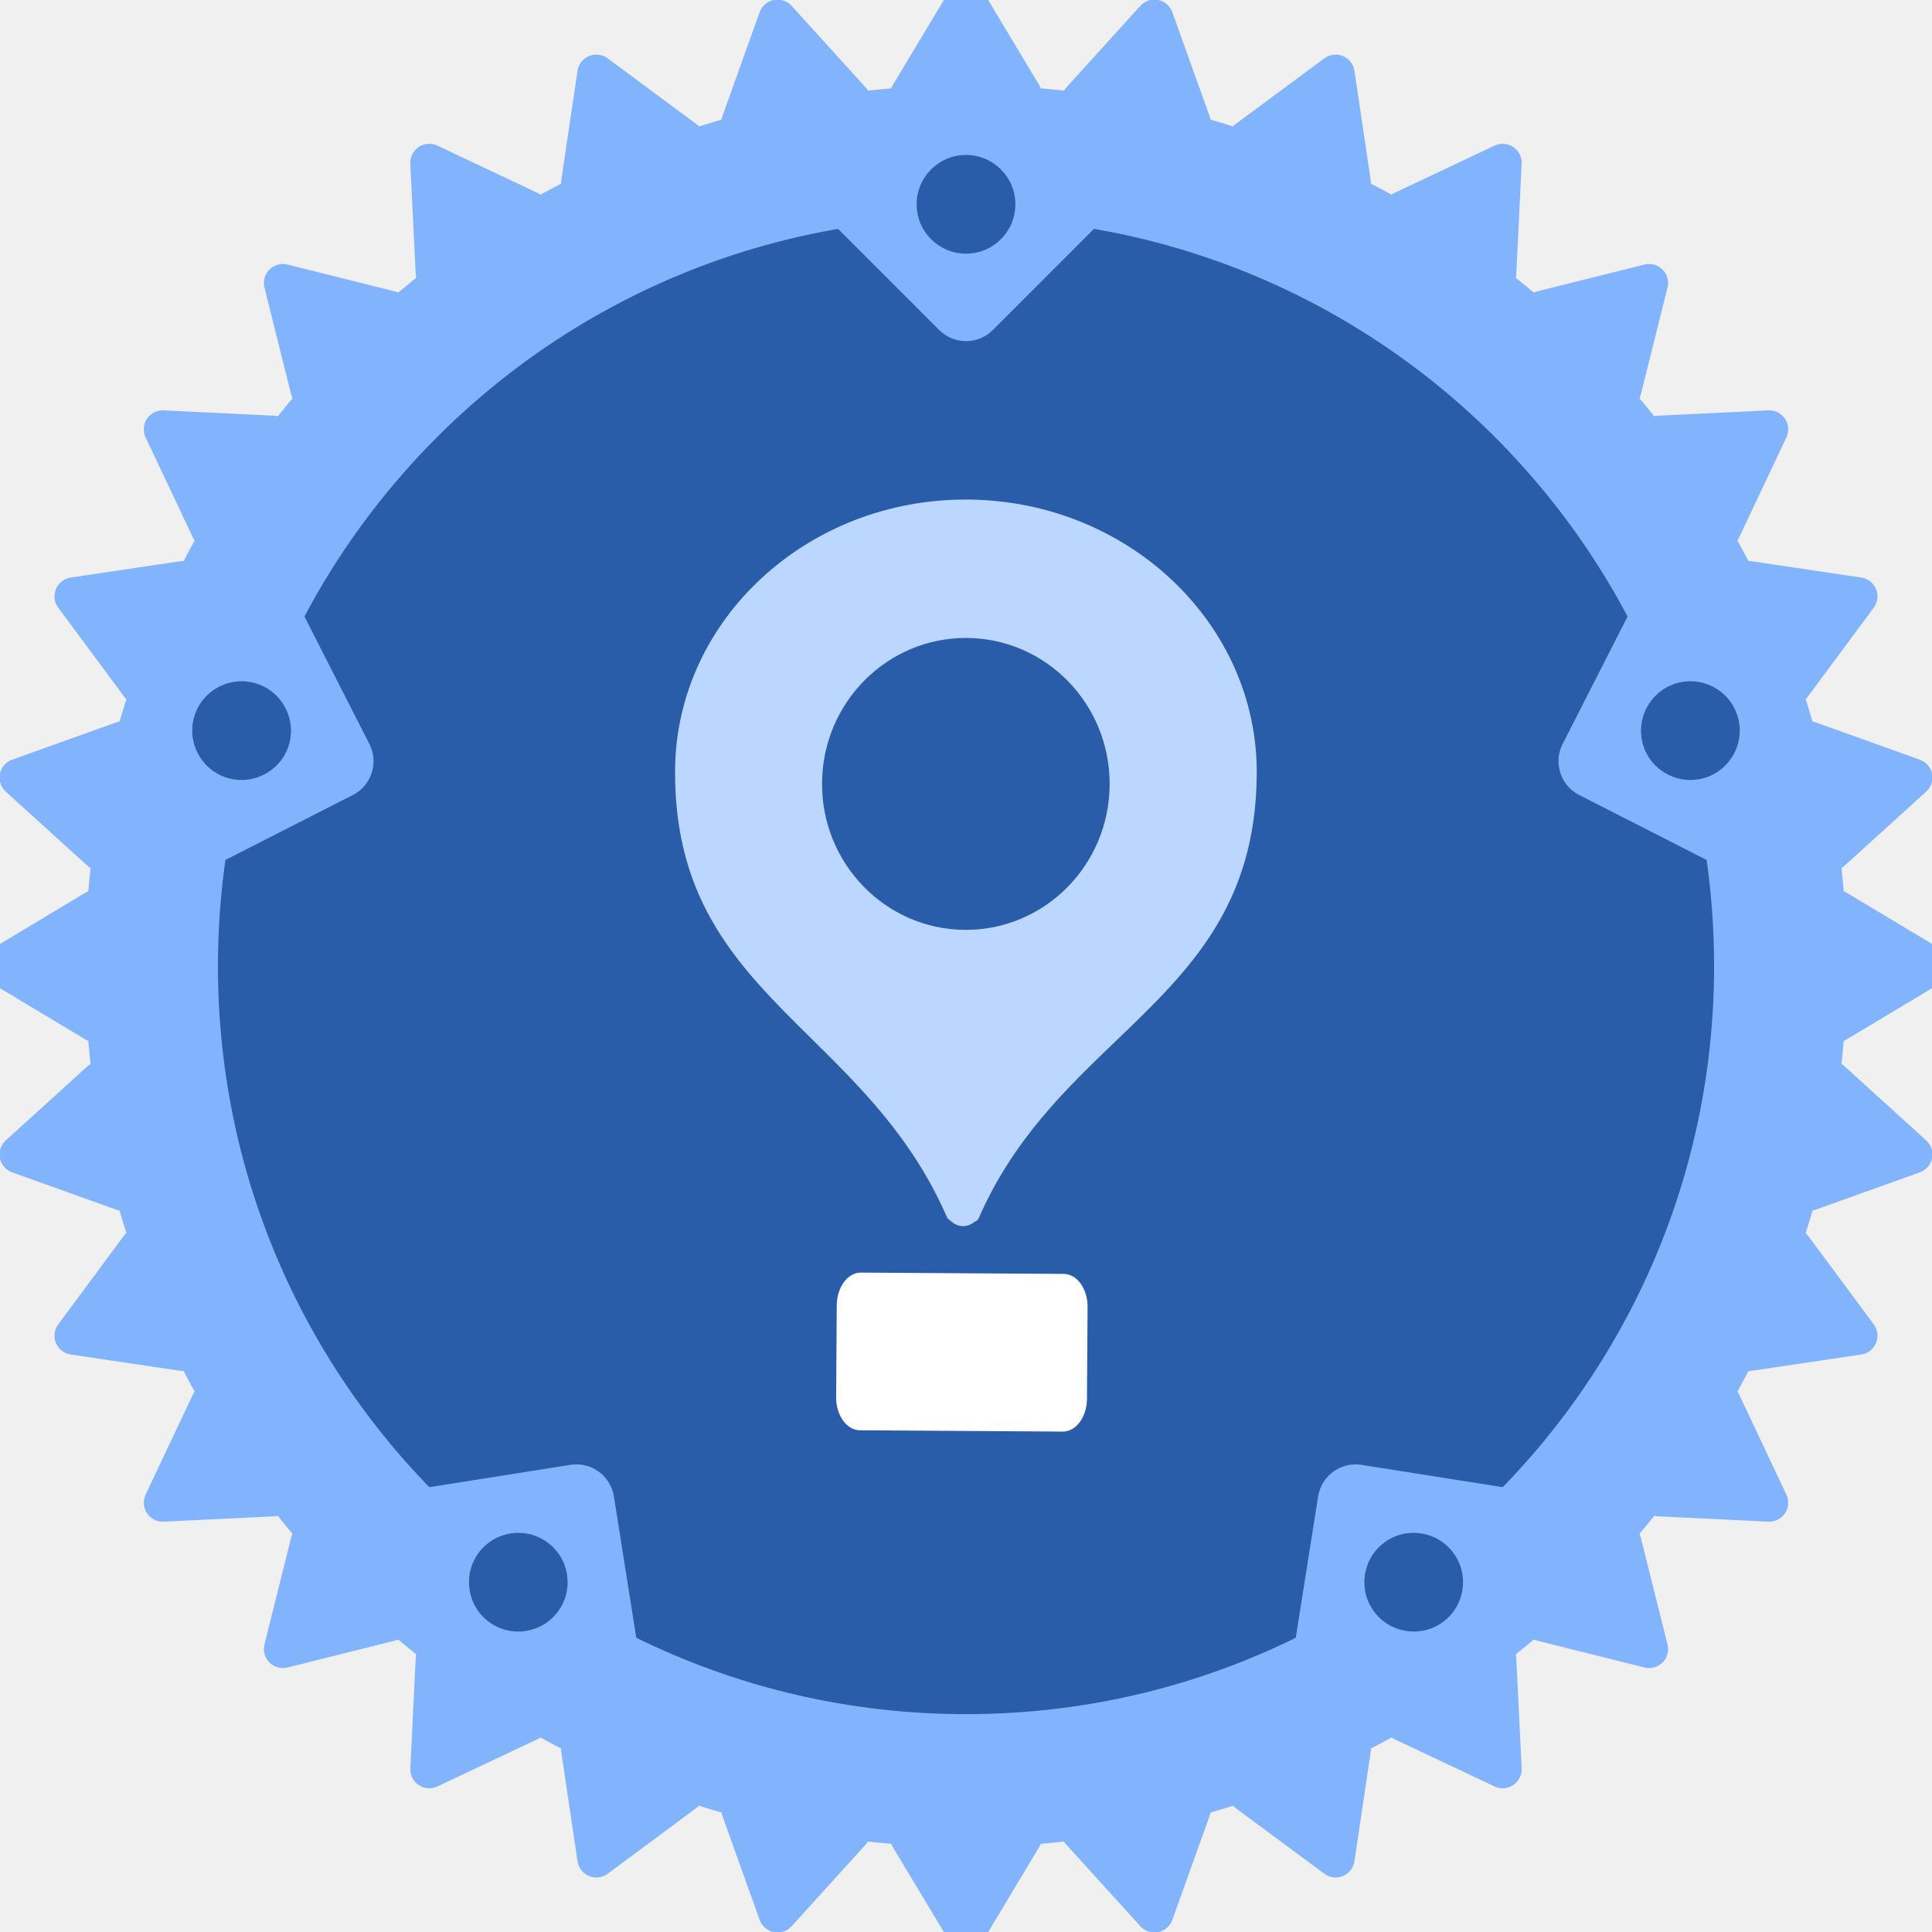
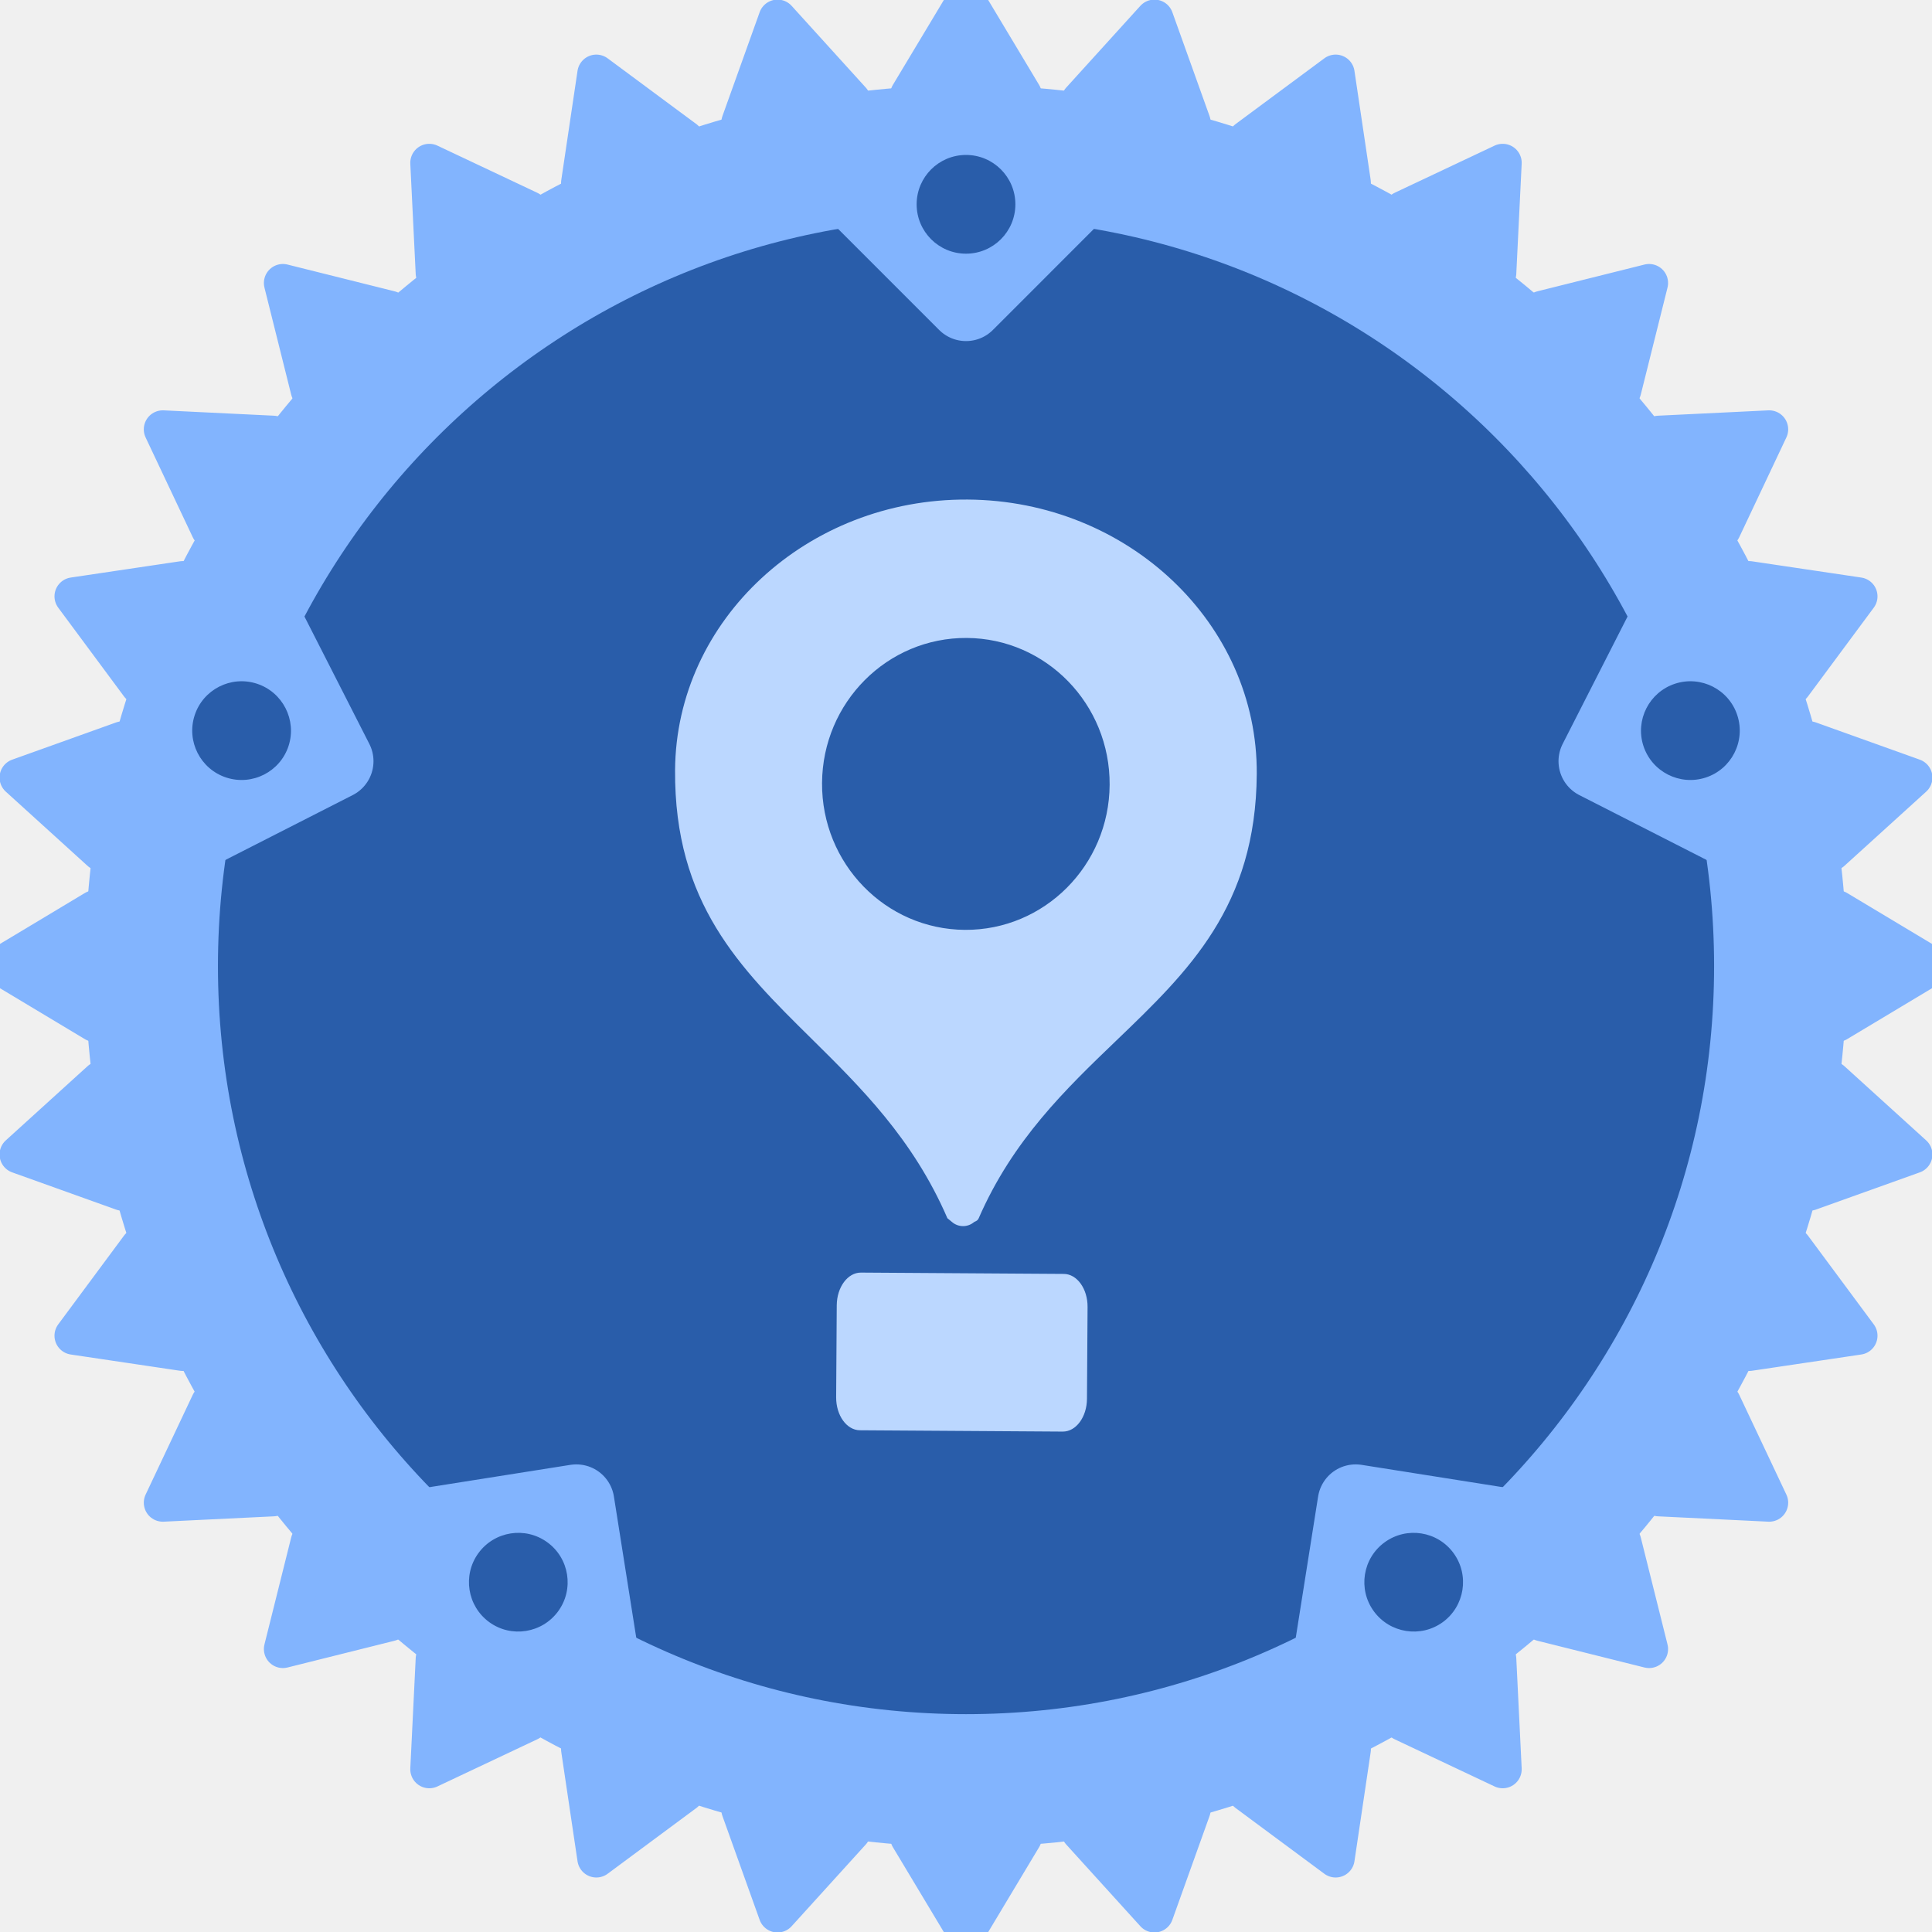
<svg xmlns="http://www.w3.org/2000/svg" width="534" height="534" fill="none" viewBox="0 0 534 534">
  <g clip-path="url(#a)">
    <path fill="#295DAA" d="M267.004 480.873c118.12 0 213.876-95.755 213.876-213.876 0-118.12-95.756-213.876-213.876-213.876-118.121 0-213.877 95.756-213.877 213.876 0 118.121 95.756 213.876 213.877 213.876Z" />
    <path stroke="#82B4FE" stroke-width="36.699" d="M267.006 492.137c124.328 0 225.115-100.787 225.115-225.114 0-124.328-100.787-225.115-225.115-225.115-124.327 0-225.114 100.787-225.114 225.115 0 124.327 100.787 225.114 225.114 225.114Z" />
-     <path fill="#82B4FE" stroke="#82B4FE" stroke-linejoin="round" stroke-width="10.507" d="M507.823 282.72 534 267.02l-26.177-15.7v31.4Zm-7.696 46.666 28.735-10.294-22.598-20.512-6.137 30.806Zm-16.641 44.289 30.197-4.492-18.182-24.533-12.015 29.025Zm-24.976 40.187 30.487 1.477-13.035-27.593-17.452 26.116Zm-32.329 34.531 29.618 7.401-7.401-29.618-22.217 22.217Zm-38.449 27.591 27.608 13.035-1.492-30.486-26.116 17.451Zm-43.081 19.53 24.517 18.167 4.492-30.197-29.009 12.03Zm-46.078 10.75 20.512 22.614 10.294-28.735-30.806 6.121Zm-47.283 1.582 15.715 26.177 15.7-26.177H251.29Zm-46.672-7.703 10.294 28.735 20.512-22.614-30.806-6.121Zm-44.286-16.659 4.492 30.197 24.517-18.167-29.009-12.03Zm-40.184-24.951-1.492 30.486 27.608-13.035-26.116-17.451Zm-34.555-32.357-7.401 29.618 29.618-7.401-22.217-22.217Zm-27.558-38.43L45 415.339l30.486-1.477-17.451-26.116ZM38.496 344.65l-18.183 24.533 30.197 4.492-12.014-29.025ZM27.73 298.58l-22.6 20.512 28.736 10.294-6.137-30.806Zm-1.553-47.26L0 267.02l26.177 15.7v-31.4Zm7.689-46.697L5.13 214.917l22.598 20.512 6.137-30.806ZM50.51 160.34l-30.196 4.492 18.182 24.532L50.51 160.34Zm24.976-40.193-30.487-1.477 13.036 27.593 17.45-26.116ZM107.81 85.62l-29.618-7.401 7.4 29.618 22.218-22.218Zm38.454-27.583-27.608-13.035 1.492 30.486 26.116-17.45Zm43.077-19.527-24.517-18.166-4.492 30.197 29.009-12.03Zm46.083-10.754L214.912 5.143l-10.294 28.735 30.806-6.122Zm47.281-1.579L267.005 0 251.29 26.177h31.415Zm46.674 7.701L319.085 5.143l-20.512 22.613 30.806 6.122ZM373.66 50.54l-4.492-30.196-24.517 18.167 29.009 12.03Zm40.188 24.948 1.492-30.486-27.608 13.035 26.116 17.451Zm34.55 32.349 7.401-29.618-29.618 7.4 22.217 22.218Zm27.564 38.426 13.035-27.593-30.487 1.477 17.452 26.116Zm19.539 43.101 18.182-24.532-30.197-4.492 12.015 29.024Zm10.763 46.065 22.598-20.512-28.735-10.294 6.137 30.806Z" />
-     <path fill="#82B4FE" stroke="#82B4FE" stroke-linejoin="round" stroke-width="21.015" d="m230.353 47.113 36.653 36.654 36.639-36.654h-73.292Zm234.45 117.094-23.527 46.186 46.171 23.527-22.644-69.713Zm-38.904 259.156-51.196-8.101-8.101 51.181 59.297-43.08Zm-258.496 43.08-8.101-51.181-51.196 8.101 59.297 43.08ZM46.555 233.92l46.17-23.527L69.2 164.207 46.555 233.92Z" />
+     <path fill="#82B4FE" stroke="#82B4FE" stroke-linejoin="round" stroke-width="10.507" d="M507.823 282.72 534 267.02l-26.177-15.7v31.4Zm-7.696 46.666 28.735-10.294-22.598-20.512-6.137 30.806Zm-16.641 44.289 30.197-4.492-18.182-24.533-12.015 29.025Zm-24.975 40.187 30.486 1.477-13.035-27.593-17.451 26.116Zm-32.33 34.531 29.618 7.401-7.401-29.618-22.217 22.217Zm-38.449 27.591 27.608 13.035-1.492-30.486-26.116 17.451Zm-43.081 19.53 24.517 18.167 4.493-30.197-29.01 12.03Zm-46.078 10.75 20.512 22.614 10.294-28.735-30.806 6.121Zm-47.283 1.582 15.715 26.177 15.7-26.177H251.29Zm-46.672-7.703 10.294 28.735 20.512-22.614-30.806-6.121Zm-44.286-16.659 4.492 30.197 24.517-18.167-29.009-12.03Zm-40.184-24.951-1.492 30.486 27.608-13.035-26.116-17.451Zm-34.555-32.357-7.401 29.618 29.618-7.401-22.217-22.217Zm-27.558-38.43L45 415.339l30.486-1.477-17.451-26.116ZM38.496 344.65l-18.183 24.533 30.197 4.492-12.014-29.025ZM27.73 298.58l-22.6 20.512 28.736 10.294-6.137-30.806Zm-1.553-47.26L0 267.02l26.177 15.7v-31.4Zm7.689-46.697L5.13 214.917l22.598 20.512 6.137-30.806ZM50.51 160.34l-30.196 4.492 18.182 24.532L50.51 160.34Zm24.976-40.193-30.487-1.477 13.036 27.593 17.45-26.116ZM107.81 85.62l-29.618-7.401 7.4 29.618 22.218-22.218Zm38.454-27.583-27.608-13.035 1.492 30.486 26.116-17.45Zm43.077-19.527-24.517-18.166-4.492 30.197 29.009-12.03Zm46.083-10.754L214.912 5.143l-10.294 28.735 30.806-6.122Zm47.281-1.579L267.005 0 251.29 26.177h31.415Zm46.674 7.701L319.085 5.143l-20.512 22.613 30.806 6.122Zm44.282 16.662-4.493-30.196-24.517 18.167 29.01 12.03Zm40.187 24.948 1.492-30.486-27.608 13.035 26.116 17.451Zm34.55 32.349 7.401-29.618-29.618 7.4 22.217 22.218Zm27.564 38.426 13.035-27.593-30.486 1.477 17.451 26.116Zm19.539 43.101 18.182-24.532-30.197-4.492 12.015 29.024Zm10.763 46.065 22.598-20.512-28.735-10.294 6.137 30.806Z" />
+     <path fill="#82B4FE" stroke="#82B4FE" stroke-linejoin="round" stroke-width="21.015" d="m230.353 47.113 36.653 36.654 36.639-36.654h-73.292Zm234.451 117.094-23.528 46.186 46.171 23.527-22.643-69.713Zm-38.905 259.156-51.196-8.101-8.101 51.181 59.297-43.08Zm-258.496 43.08-8.101-51.181-51.196 8.101 59.297 43.08ZM46.555 233.92l46.17-23.527L69.2 164.207 46.555 233.92Z" />
    <path fill="#295DAA" d="M267.003 70.117c7.535 0 13.644-6.11 13.644-13.645 0-7.535-6.109-13.644-13.644-13.644-7.536 0-13.645 6.109-13.645 13.644 0 7.536 6.109 13.645 13.645 13.645Z" />
-     <path fill="#295DAA" fill-rule="evenodd" d="M53.799 197.724c2.315-7.157 10.02-11.086 17.192-8.756 7.157 2.33 11.086 10.036 8.772 17.193-2.33 7.157-10.036 11.086-17.208 8.756-7.157-2.33-11.086-10.035-8.756-17.193Zm81.44 250.638c-6.091-4.432-7.447-12.974-3.015-19.066 4.431-6.091 12.959-7.446 19.05-3.015 6.091 4.416 7.446 12.959 3.015 19.05-4.431 6.092-12.974 7.447-19.05 3.031Zm344.956-250.638c2.33 7.158-1.599 14.863-8.756 17.193-7.173 2.33-14.878-1.599-17.208-8.756-2.315-7.157 1.614-14.863 8.771-17.193 7.173-2.33 14.878 1.599 17.193 8.756Zm-81.422 250.638c-6.091 4.416-14.634 3.061-19.065-3.031-4.432-6.091-3.076-14.634 3.015-19.05 6.091-4.431 14.634-3.076 19.05 3.015 4.431 6.092 3.076 14.634-3 19.066Z" clip-rule="evenodd" />
-     <path fill="#BBD7FF" fill-rule="evenodd" d="M267.466 138.076c-44.329-.289-80.608 33.261-80.878 74.783-.24 36.766 17.941 54.715 37.628 74.152 13.725 13.55 28.182 27.823 37.642 49.699l.001.001c.638.518 1.063.864 1.246 1.027a4.644 4.644 0 0 0 3.054 1.156 4.65 4.65 0 0 0 3.07-1.116c.05-.044.14-.083.252-.13.305-.132.77-.331 1.01-.884 9.427-21.666 24.09-35.747 38.093-49.193 19.94-19.148 38.542-37.011 38.781-73.666.27-41.522-35.57-75.541-79.899-75.829Zm-.772 118.936c21.95.143 39.862-17.803 40.007-40.083.145-22.28-17.532-40.457-39.482-40.6-21.95-.143-39.862 17.803-40.007 40.083-.145 22.28 17.532 40.457 39.482 40.6Z" clip-rule="evenodd" />
-     <path fill="#fff" fill-rule="evenodd" d="M237.965 351.742c-3.662-.023-6.657 4.026-6.69 9.045l-.165 25.405c-.033 5.019 2.909 9.108 6.572 9.131l56.064.365c3.662.024 6.657-4.026 6.69-9.045l.165-25.405c.033-5.019-2.91-9.107-6.572-9.131l-56.064-.365Zm48.537 16.324-41.219-.268-.075 11.566 41.219.269.075-11.567Z" clip-rule="evenodd" />
-     <path fill="#fff" d="m241.974 363.537 47.654.31-.13 19.917-47.654-.31z" />
+     <path fill="#295DAA" fill-rule="evenodd" d="M53.799 197.724c2.315-7.157 10.02-11.086 17.192-8.756 7.157 2.33 11.086 10.036 8.772 17.193-2.33 7.157-10.036 11.086-17.208 8.756-7.157-2.33-11.086-10.035-8.756-17.193Zm81.44 250.638c-6.091-4.432-7.447-12.974-3.015-19.066 4.431-6.091 12.959-7.446 19.05-3.015 6.091 4.416 7.446 12.959 3.015 19.05-4.431 6.092-12.974 7.447-19.05 3.031Zm344.956-250.638c2.33 7.158-1.599 14.863-8.756 17.193-7.173 2.33-14.878-1.599-17.208-8.756-2.315-7.157 1.614-14.863 8.771-17.193 7.173-2.33 14.878 1.599 17.193 8.756Zm-81.422 250.638c-6.091 4.416-14.634 3.061-19.066-3.031-4.431-6.091-3.076-14.634 3.016-19.05 6.091-4.431 14.634-3.076 19.05 3.015 4.431 6.092 3.076 14.634-3 19.066Z" clip-rule="evenodd" />
+     <path fill="#BBD7FF" fill-rule="evenodd" d="M267.466 138.076c-44.329-.289-80.608 33.261-80.878 74.783-.24 36.766 17.941 54.715 37.628 74.152 13.725 13.55 28.182 27.823 37.642 49.699l.001.001c.638.518 1.063.864 1.246 1.027a4.644 4.644 0 0 0 3.054 1.156 4.65 4.65 0 0 0 3.07-1.116c.05-.044.14-.083.252-.13.305-.132.77-.331 1.01-.884 9.427-21.666 24.09-35.747 38.093-49.193 19.94-19.148 38.542-37.011 38.781-73.666.27-41.522-35.57-75.541-79.899-75.829Zm-.772 118.936c21.95.143 39.862-17.803 40.007-40.083.145-22.28-17.532-40.457-39.482-40.6-21.95-.143-39.862 17.803-40.007 40.083-.145 22.28 17.532 40.457 39.482 40.6Zm-28.729 94.73c-3.662-.023-6.657 4.026-6.69 9.045l-.165 25.405c-.033 5.019 2.909 9.108 6.572 9.131l56.064.365c3.662.024 6.657-4.026 6.69-9.045l.165-25.405c.033-5.019-2.91-9.107-6.572-9.131l-56.064-.365Zm48.537 16.324-41.219-.268-.075 11.566 41.219.269.075-11.567Z" clip-rule="evenodd" />
+     <path fill="#BBD7FF" d="m241.974 363.537 47.654.31-.13 19.917-47.654-.31z" />
  </g>
  <defs>
    <clipPath id="a">
      <path fill="#fff" d="M0 0h534v534H0z" />
    </clipPath>
  </defs>
</svg>
